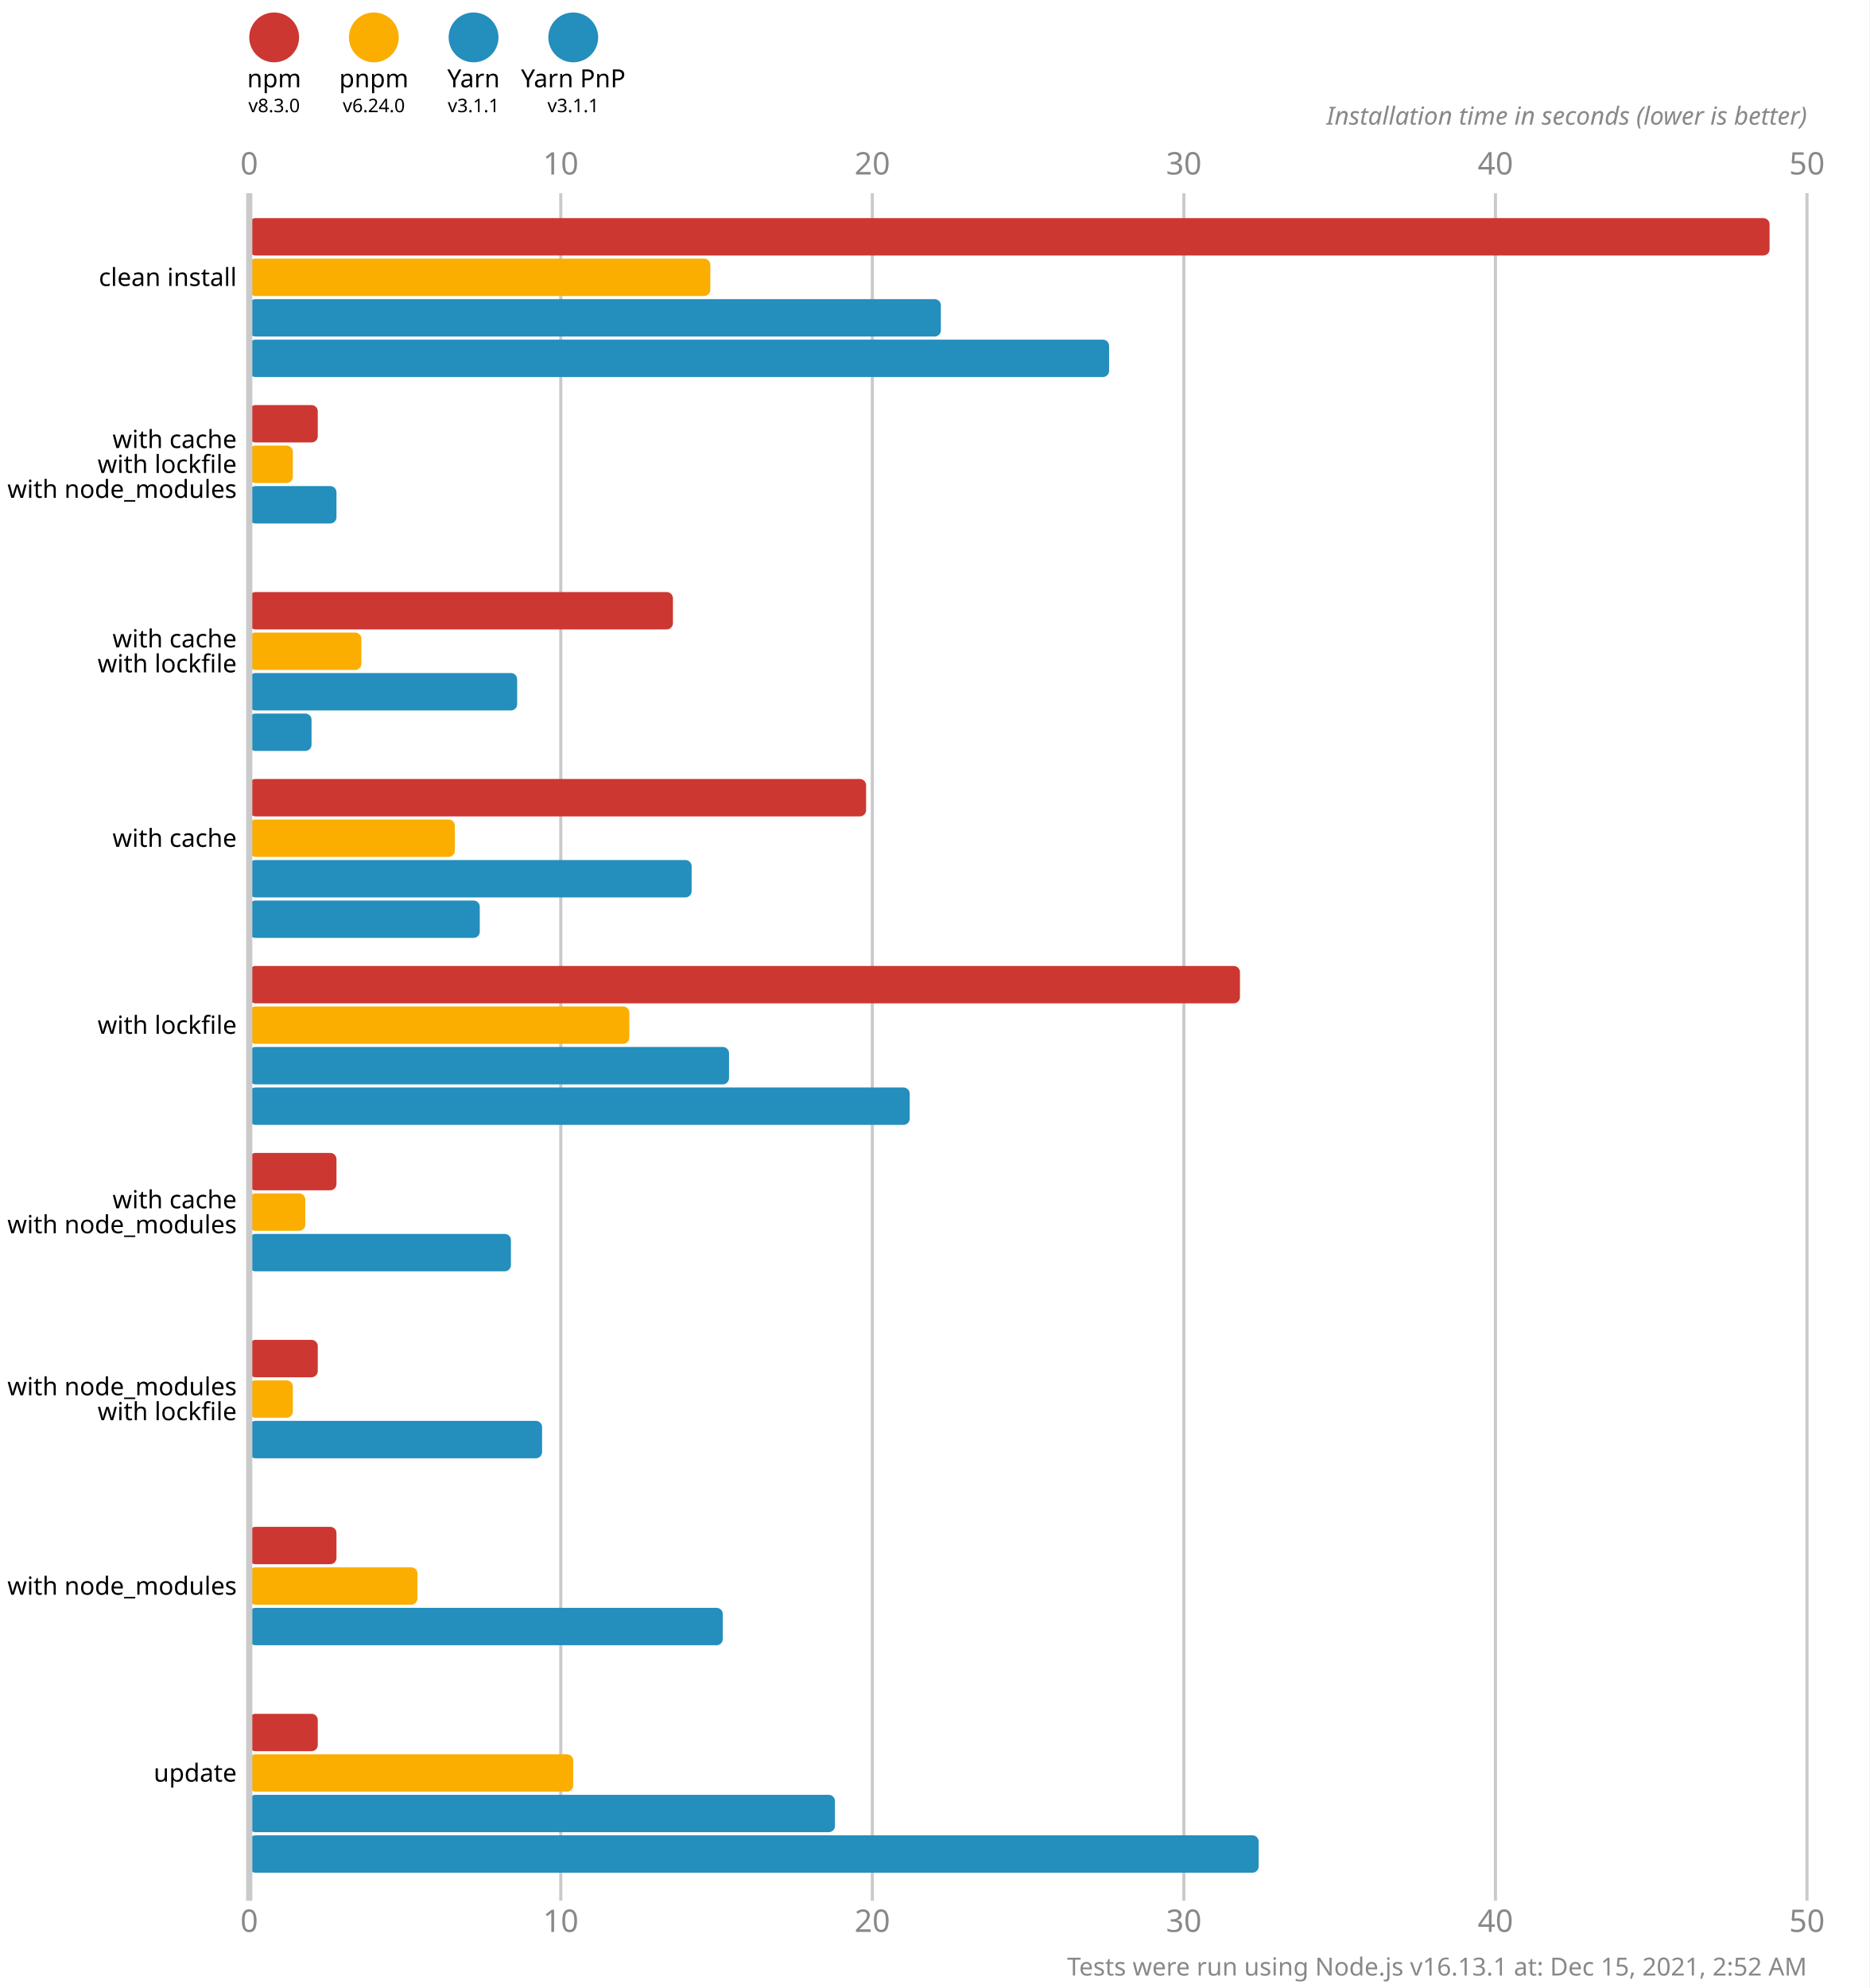
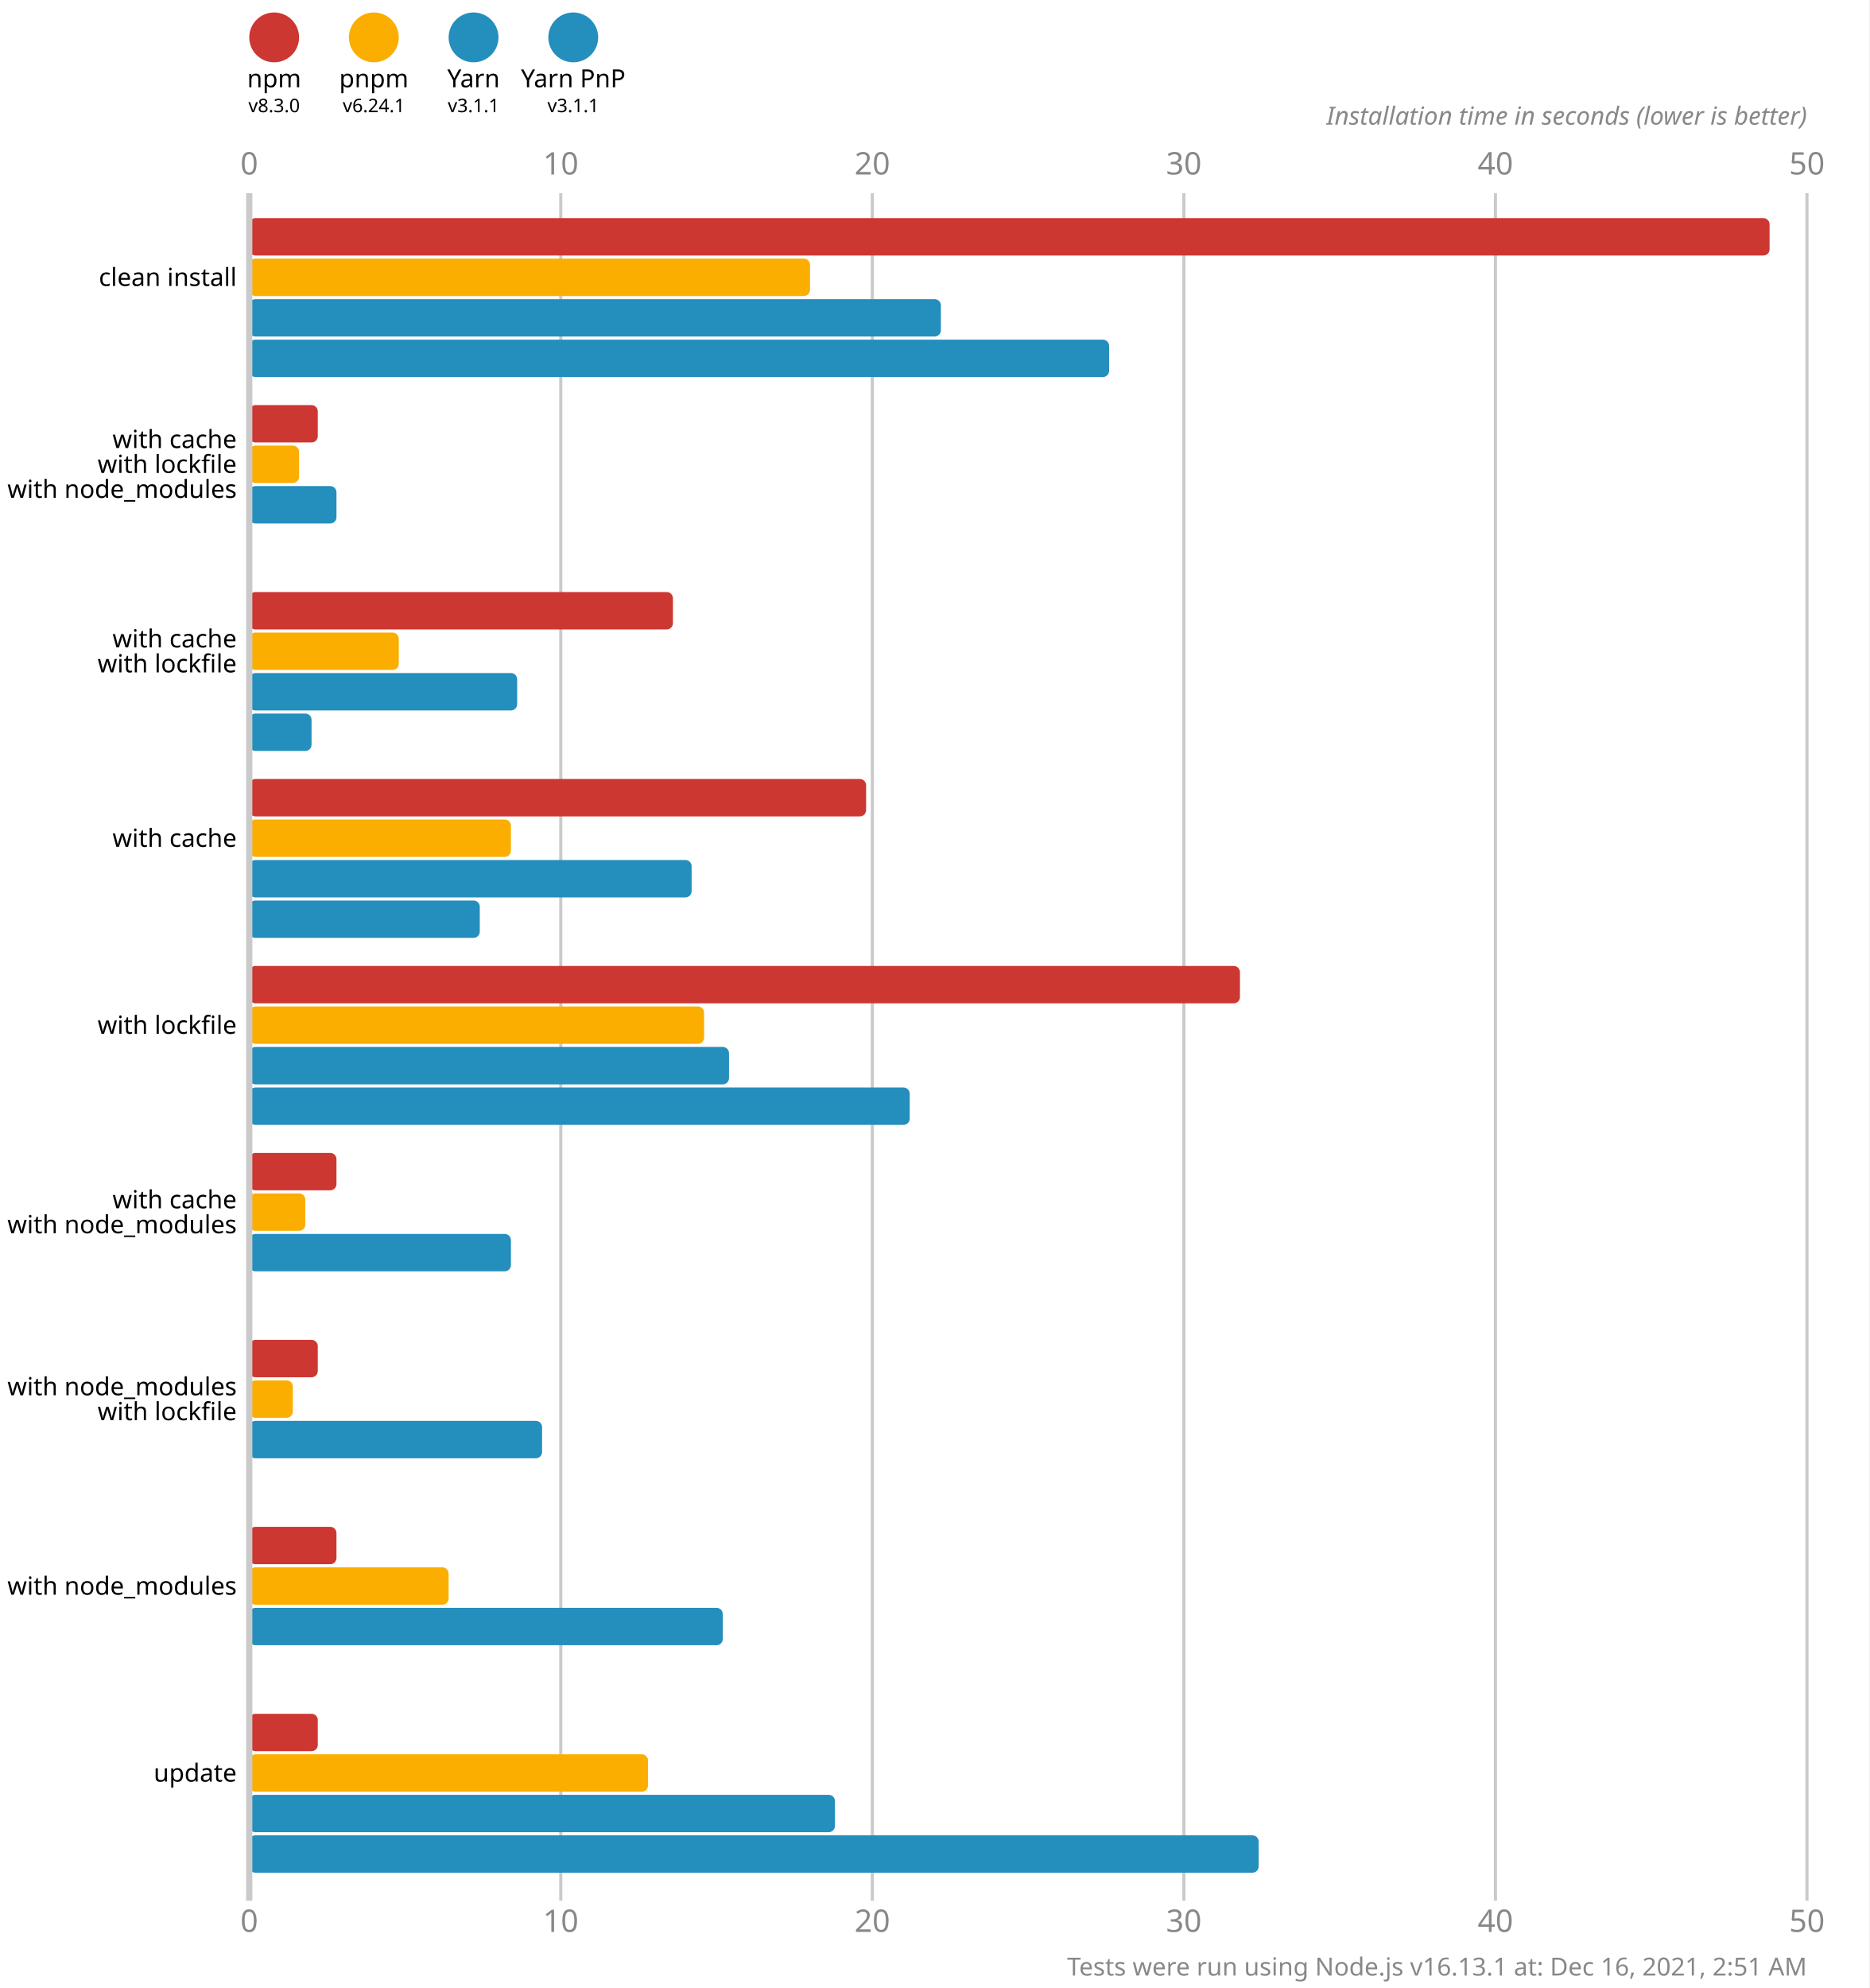
<svg xmlns="http://www.w3.org/2000/svg" version="1.1" viewBox="0 0 300 319">
  <style>
    .font { font-family: sans-serif; }
    .s3 { font-size: 3px; }
    .s4 { font-size: 4px; }
    .s5 { font-size: 5px; }
    .line { stroke: #cacaca; }
    .width { stroke-width: 0.5; }
    .text { fill: #888; }
  </style>
  <rect x="0" y="0" width="300" height="319" fill="#fff" />
  <circle cx="44" cy="6" r="4" fill="#cd3731" />
  <text x="44" y="14" class="font s4" text-anchor="middle">npm</text>
  <text x="44" y="18" class="font s3" text-anchor="middle">v8.3.0</text>
  <circle cx="60" cy="6" r="4" fill="#fbae00" />
  <text x="60" y="14" class="font s4" text-anchor="middle">pnpm</text>
-   <text x="60" y="18" class="font s3" text-anchor="middle">v6.24.0</text>
+   <text x="60" y="18" class="font s3" text-anchor="middle">v6.24.1</text>
  <circle cx="76" cy="6" r="4" fill="#248ebd" />
  <text x="76" y="14" class="font s4" text-anchor="middle">Yarn</text>
  <text x="76" y="18" class="font s3" text-anchor="middle">v3.1.1</text>
  <circle cx="92" cy="6" r="4" fill="#248ebd" />
  <text x="92" y="14" class="font s4" text-anchor="middle">Yarn PnP</text>
  <text x="92" y="18" class="font s3" text-anchor="middle">v3.1.1</text>
  <text x="40" y="28" class="font s5 text" text-anchor="middle">0</text>
  <text x="40" y="310" class="font s5 text" text-anchor="middle">0</text>
  <line x1="90" y1="31" x2="90" y2="305" class="line width" />
  <text x="90" y="28" class="font s5 text" text-anchor="middle">10</text>
  <text x="90" y="310" class="font s5 text" text-anchor="middle">10</text>
  <line x1="140" y1="31" x2="140" y2="305" class="line width" />
  <text x="140" y="28" class="font s5 text" text-anchor="middle">20</text>
  <text x="140" y="310" class="font s5 text" text-anchor="middle">20</text>
  <line x1="190" y1="31" x2="190" y2="305" class="line width" />
  <text x="190" y="28" class="font s5 text" text-anchor="middle">30</text>
  <text x="190" y="310" class="font s5 text" text-anchor="middle">30</text>
  <line x1="240" y1="31" x2="240" y2="305" class="line width" />
  <text x="240" y="28" class="font s5 text" text-anchor="middle">40</text>
  <text x="240" y="310" class="font s5 text" text-anchor="middle">40</text>
  <line x1="290" y1="31" x2="290" y2="305" class="line width" />
  <text x="290" y="28" class="font s5 text" text-anchor="middle">50</text>
  <text x="290" y="310" class="font s5 text" text-anchor="middle">50</text>
  <text x="290" y="20" class="font s4 text" font-style="italic" text-anchor="end">Installation time in seconds (lower is better)</text>
  <rect x="40" y="35" width="244" height="6" fill="#cd3731" rx="1" ry="1" />
-   <rect x="40" y="41.5" width="74" height="6" fill="#fbae00" rx="1" ry="1" />
+   <rect x="40" y="41.5" width="90" height="6" fill="#fbae00" rx="1" ry="1" />
  <rect x="40" y="48" width="111" height="6" fill="#248ebd" rx="1" ry="1" />
  <rect x="40" y="54.5" width="138" height="6" fill="#248ebd" rx="1" ry="1" />
  <rect x="40" y="65" width="11" height="6" fill="#cd3731" rx="1" ry="1" />
-   <rect x="40" y="71.5" width="7" height="6" fill="#fbae00" rx="1" ry="1" />
+   <rect x="40" y="71.5" width="8" height="6" fill="#fbae00" rx="1" ry="1" />
  <rect x="40" y="78" width="14" height="6" fill="#248ebd" rx="1" ry="1" />
  <rect x="40" y="84.5" width="0" height="6" fill="#248ebd" rx="1" ry="1" />
  <rect x="40" y="95" width="68" height="6" fill="#cd3731" rx="1" ry="1" />
-   <rect x="40" y="101.5" width="18" height="6" fill="#fbae00" rx="1" ry="1" />
+   <rect x="40" y="101.5" width="24" height="6" fill="#fbae00" rx="1" ry="1" />
  <rect x="40" y="108" width="43" height="6" fill="#248ebd" rx="1" ry="1" />
  <rect x="40" y="114.5" width="10" height="6" fill="#248ebd" rx="1" ry="1" />
  <rect x="40" y="125" width="99" height="6" fill="#cd3731" rx="1" ry="1" />
-   <rect x="40" y="131.5" width="33" height="6" fill="#fbae00" rx="1" ry="1" />
+   <rect x="40" y="131.5" width="42" height="6" fill="#fbae00" rx="1" ry="1" />
  <rect x="40" y="138" width="71" height="6" fill="#248ebd" rx="1" ry="1" />
  <rect x="40" y="144.5" width="37" height="6" fill="#248ebd" rx="1" ry="1" />
  <rect x="40" y="155" width="159" height="6" fill="#cd3731" rx="1" ry="1" />
-   <rect x="40" y="161.5" width="61" height="6" fill="#fbae00" rx="1" ry="1" />
+   <rect x="40" y="161.5" width="73" height="6" fill="#fbae00" rx="1" ry="1" />
  <rect x="40" y="168" width="77" height="6" fill="#248ebd" rx="1" ry="1" />
  <rect x="40" y="174.5" width="106" height="6" fill="#248ebd" rx="1" ry="1" />
  <rect x="40" y="185" width="14" height="6" fill="#cd3731" rx="1" ry="1" />
  <rect x="40" y="191.5" width="9" height="6" fill="#fbae00" rx="1" ry="1" />
  <rect x="40" y="198" width="42" height="6" fill="#248ebd" rx="1" ry="1" />
  <rect x="40" y="204.5" width="0" height="6" fill="#248ebd" rx="1" ry="1" />
  <rect x="40" y="215" width="11" height="6" fill="#cd3731" rx="1" ry="1" />
  <rect x="40" y="221.5" width="7" height="6" fill="#fbae00" rx="1" ry="1" />
  <rect x="40" y="228" width="47" height="6" fill="#248ebd" rx="1" ry="1" />
  <rect x="40" y="234.5" width="0" height="6" fill="#248ebd" rx="1" ry="1" />
  <rect x="40" y="245" width="14" height="6" fill="#cd3731" rx="1" ry="1" />
-   <rect x="40" y="251.5" width="27" height="6" fill="#fbae00" rx="1" ry="1" />
+   <rect x="40" y="251.5" width="32" height="6" fill="#fbae00" rx="1" ry="1" />
  <rect x="40" y="258" width="76" height="6" fill="#248ebd" rx="1" ry="1" />
  <rect x="40" y="264.5" width="0" height="6" fill="#248ebd" rx="1" ry="1" />
  <rect x="40" y="275" width="11" height="6" fill="#cd3731" rx="1" ry="1" />
-   <rect x="40" y="281.5" width="52" height="6" fill="#fbae00" rx="1" ry="1" />
+   <rect x="40" y="281.5" width="64" height="6" fill="#fbae00" rx="1" ry="1" />
  <rect x="40" y="288" width="94" height="6" fill="#248ebd" rx="1" ry="1" />
  <rect x="40" y="294.5" width="162" height="6" fill="#248ebd" rx="1" ry="1" />
  <line x1="40" y1="31" x2="40" y2="305" class="line" />
  <text x="38" y="44.5" class="font s4" dominant-baseline="middle" text-anchor="end">clean install</text>
  <text x="38" y="70.5" class="font s4" dominant-baseline="middle" text-anchor="end">with cache</text>
  <text x="38" y="74.5" class="font s4" dominant-baseline="middle" text-anchor="end">with lockfile</text>
  <text x="38" y="78.5" class="font s4" dominant-baseline="middle" text-anchor="end">with node_modules</text>
  <text x="38" y="102.5" class="font s4" dominant-baseline="middle" text-anchor="end">with cache</text>
  <text x="38" y="106.5" class="font s4" dominant-baseline="middle" text-anchor="end">with lockfile</text>
  <text x="38" y="134.5" class="font s4" dominant-baseline="middle" text-anchor="end">with cache</text>
  <text x="38" y="164.5" class="font s4" dominant-baseline="middle" text-anchor="end">with lockfile</text>
  <text x="38" y="192.5" class="font s4" dominant-baseline="middle" text-anchor="end">with cache</text>
  <text x="38" y="196.5" class="font s4" dominant-baseline="middle" text-anchor="end">with node_modules</text>
  <text x="38" y="222.5" class="font s4" dominant-baseline="middle" text-anchor="end">with node_modules</text>
  <text x="38" y="226.5" class="font s4" dominant-baseline="middle" text-anchor="end">with lockfile</text>
  <text x="38" y="254.5" class="font s4" dominant-baseline="middle" text-anchor="end">with node_modules</text>
  <text x="38" y="284.5" class="font s4" dominant-baseline="middle" text-anchor="end">update</text>
-   <text x="290" y="317" class="font s4 text" text-anchor="end">Tests were run using Node.js v16.13.1 at: Dec 15, 2021, 2:52 AM</text>
+   <text x="290" y="317" class="font s4 text" text-anchor="end">Tests were run using Node.js v16.13.1 at: Dec 16, 2021, 2:51 AM</text>
</svg>
